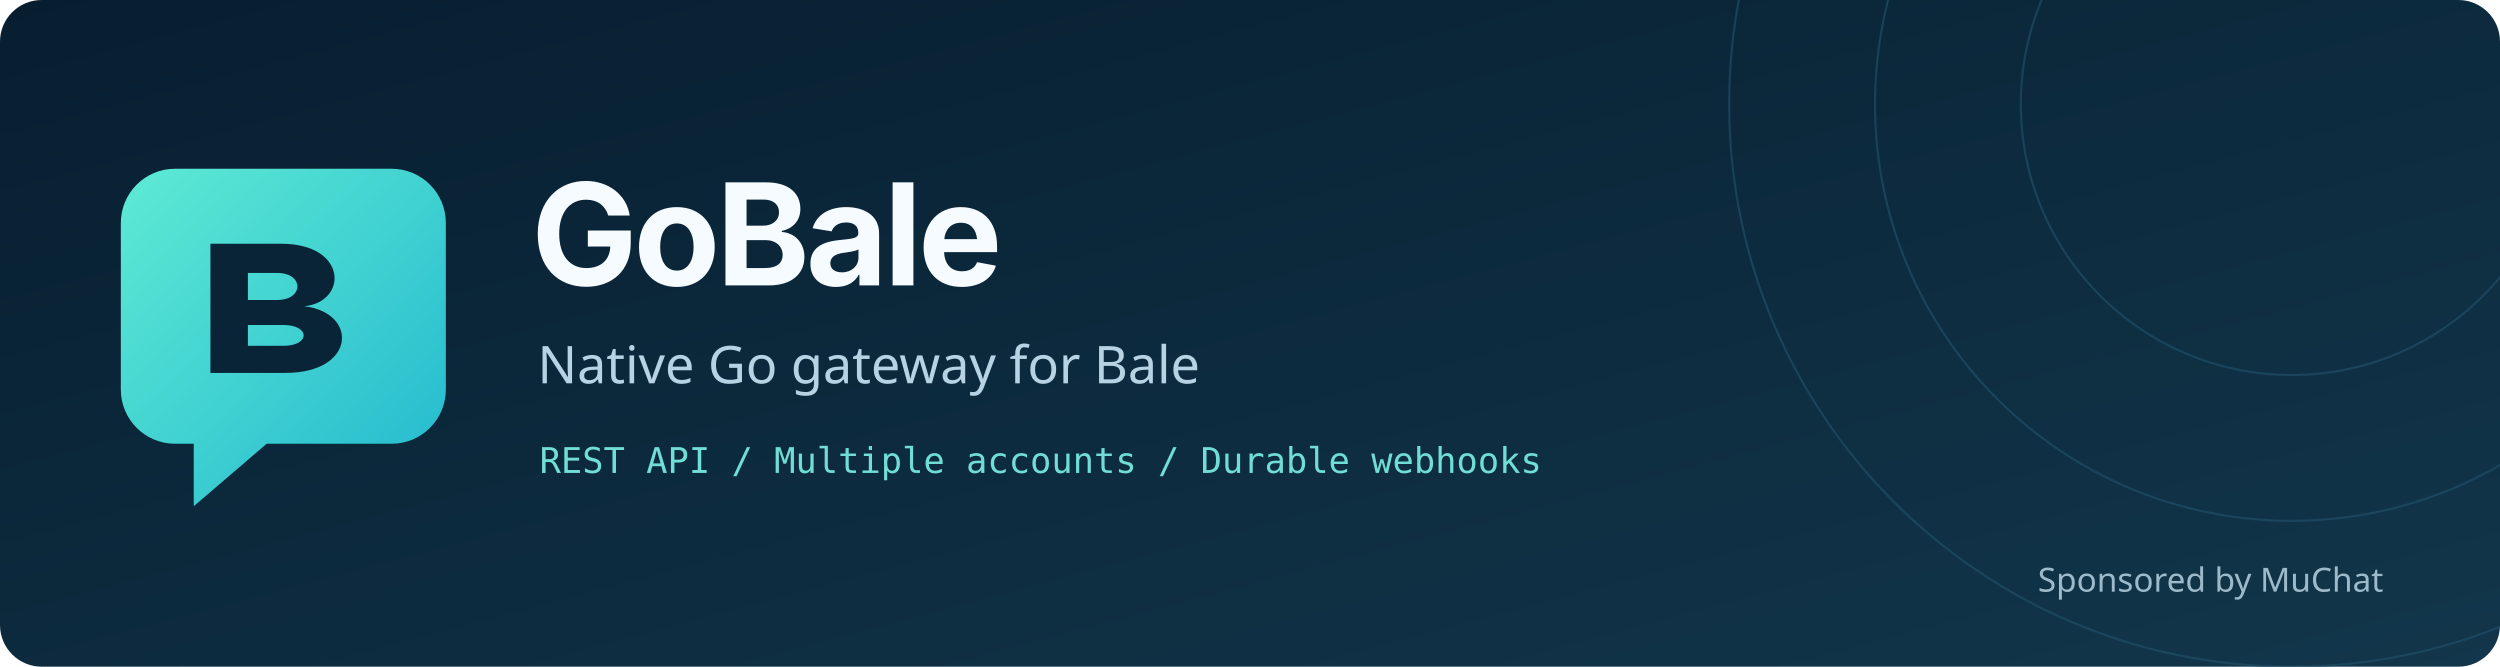
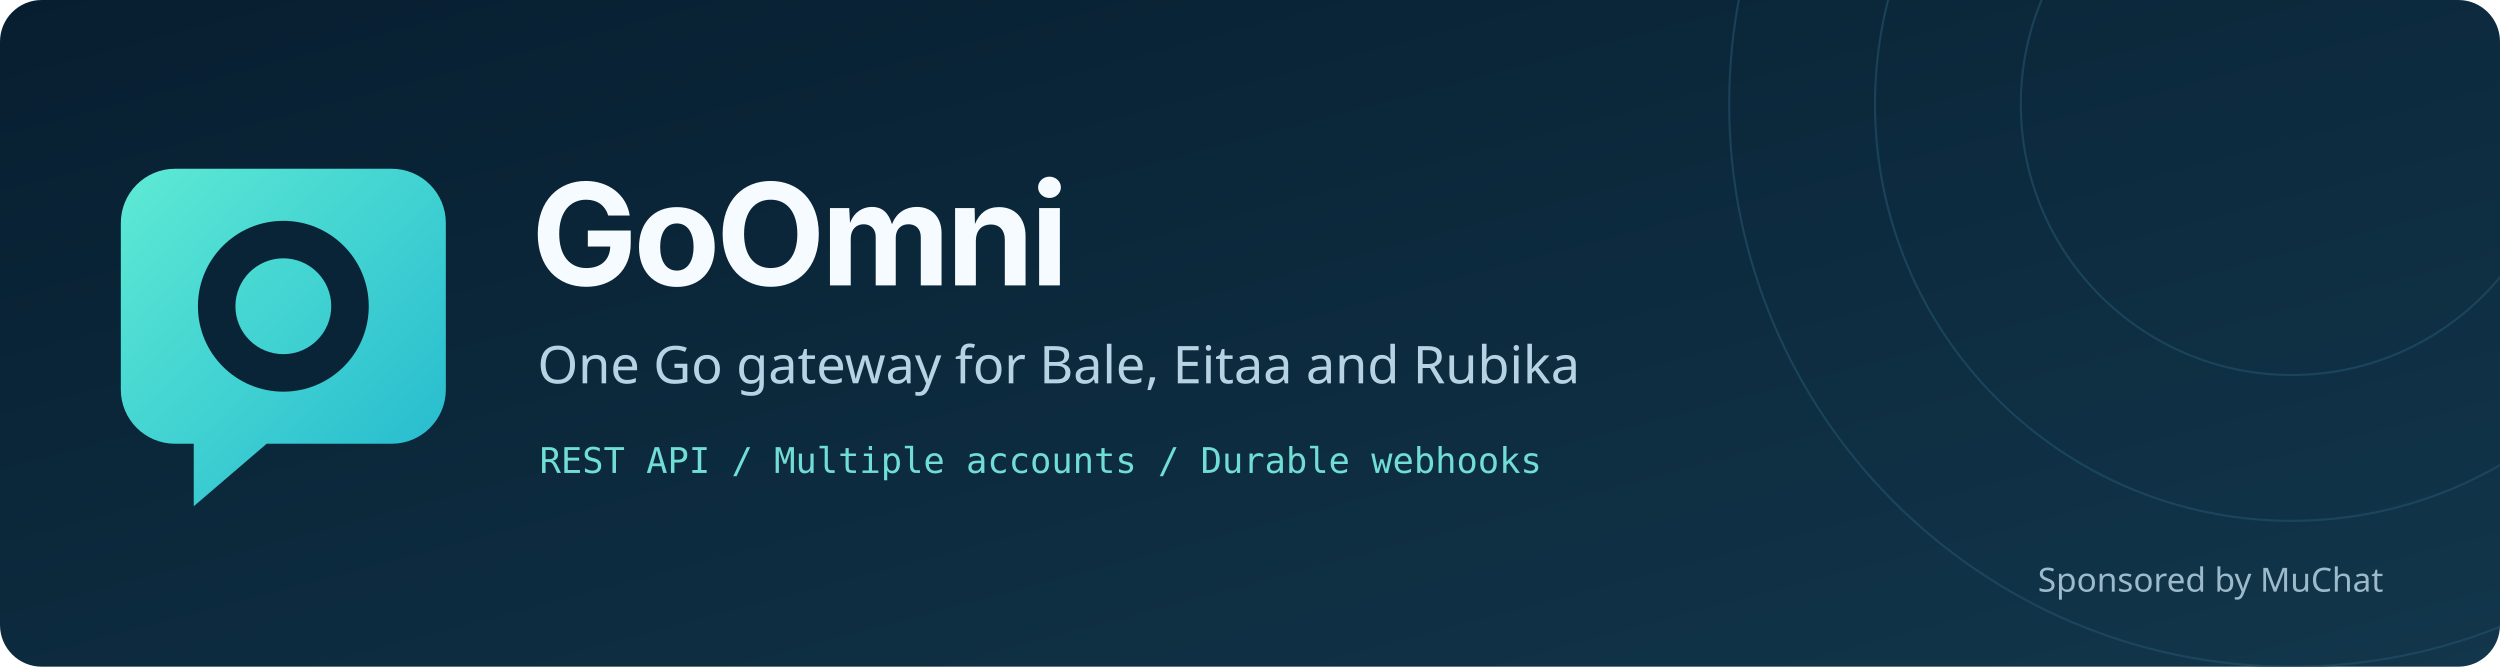
<svg xmlns="http://www.w3.org/2000/svg" width="1200" height="320" viewBox="0 0 1200 320" role="img" aria-labelledby="title desc">
  <defs>
    <linearGradient id="bg" x2="1" y2="1">
      <stop stop-color="#071e30" />
      <stop offset="1" stop-color="#12364b" />
    </linearGradient>
    <linearGradient id="mark" x2="1" y2="1">
      <stop stop-color="#5eead4" />
      <stop offset="1" stop-color="#22b8cf" />
    </linearGradient>
  </defs>
  <rect width="1200" height="320" rx="20" fill="url(#bg)" />
  <g stroke="#215069" stroke-width="1" fill="none" opacity=".65">
    <circle cx="1100" cy="50" r="130" />
    <circle cx="1100" cy="50" r="200" />
    <circle cx="1100" cy="50" r="270" />
  </g>
  <g transform="translate(58 81)">
    <path d="M26 0h104a26 26 0 0 1 26 26v80a26 26 0 0 1-26 26H70l-35 30v-30h-9A26 26 0 0 1 0 106V26A26 26 0 0 1 26 0" fill="url(#mark)" />
-     <path d="M43 36h34c32 0 32 28 11 30 26 3 25 32-9 32H43V36zm18 14v13h14c13 0 13-13 0-13H61zm0 25v10h17c13 0 13-10 0-10H61z" fill="#092437" />
+     <path d="M78 25a41 41 0 1 0 0 82 41 41 0 0 0 0-82zm0 18a23 23 0 1 1 0 46 23 23 0 0 1 0-46z" fill="#092437" />
  </g>
-   <text x="255" y="137" fill="#f5fbff" font-family="ui-sans-serif,system-ui,-apple-system,Segoe UI,sans-serif" font-size="68" font-weight="750" letter-spacing="-2">GoBale</text>
-   <text x="258" y="184" fill="#b6d2e3" font-family="ui-sans-serif,system-ui,sans-serif" font-size="25">Native Go gateway for Bale</text>
+   <text x="255" y="137" fill="#f5fbff" font-family="ui-sans-serif,system-ui,-apple-system,Segoe UI,sans-serif" font-size="68" font-weight="750" letter-spacing="-2">GoOmni</text>
+   <text x="258" y="184" fill="#b6d2e3" font-family="ui-sans-serif,system-ui,sans-serif" font-size="25">One Go gateway for Bale, Eitaa and Rubika</text>
  <text x="259" y="227" fill="#70ded5" font-family="ui-monospace,SFMono-Regular,monospace" font-size="17">REST API   /   Multiple accounts   /   Durable webhooks</text>
  <text x="1144" y="284" text-anchor="end" fill="#9dbaca" font-family="ui-sans-serif,system-ui,sans-serif" font-size="16">Sponsored by MuChat</text>
</svg>
